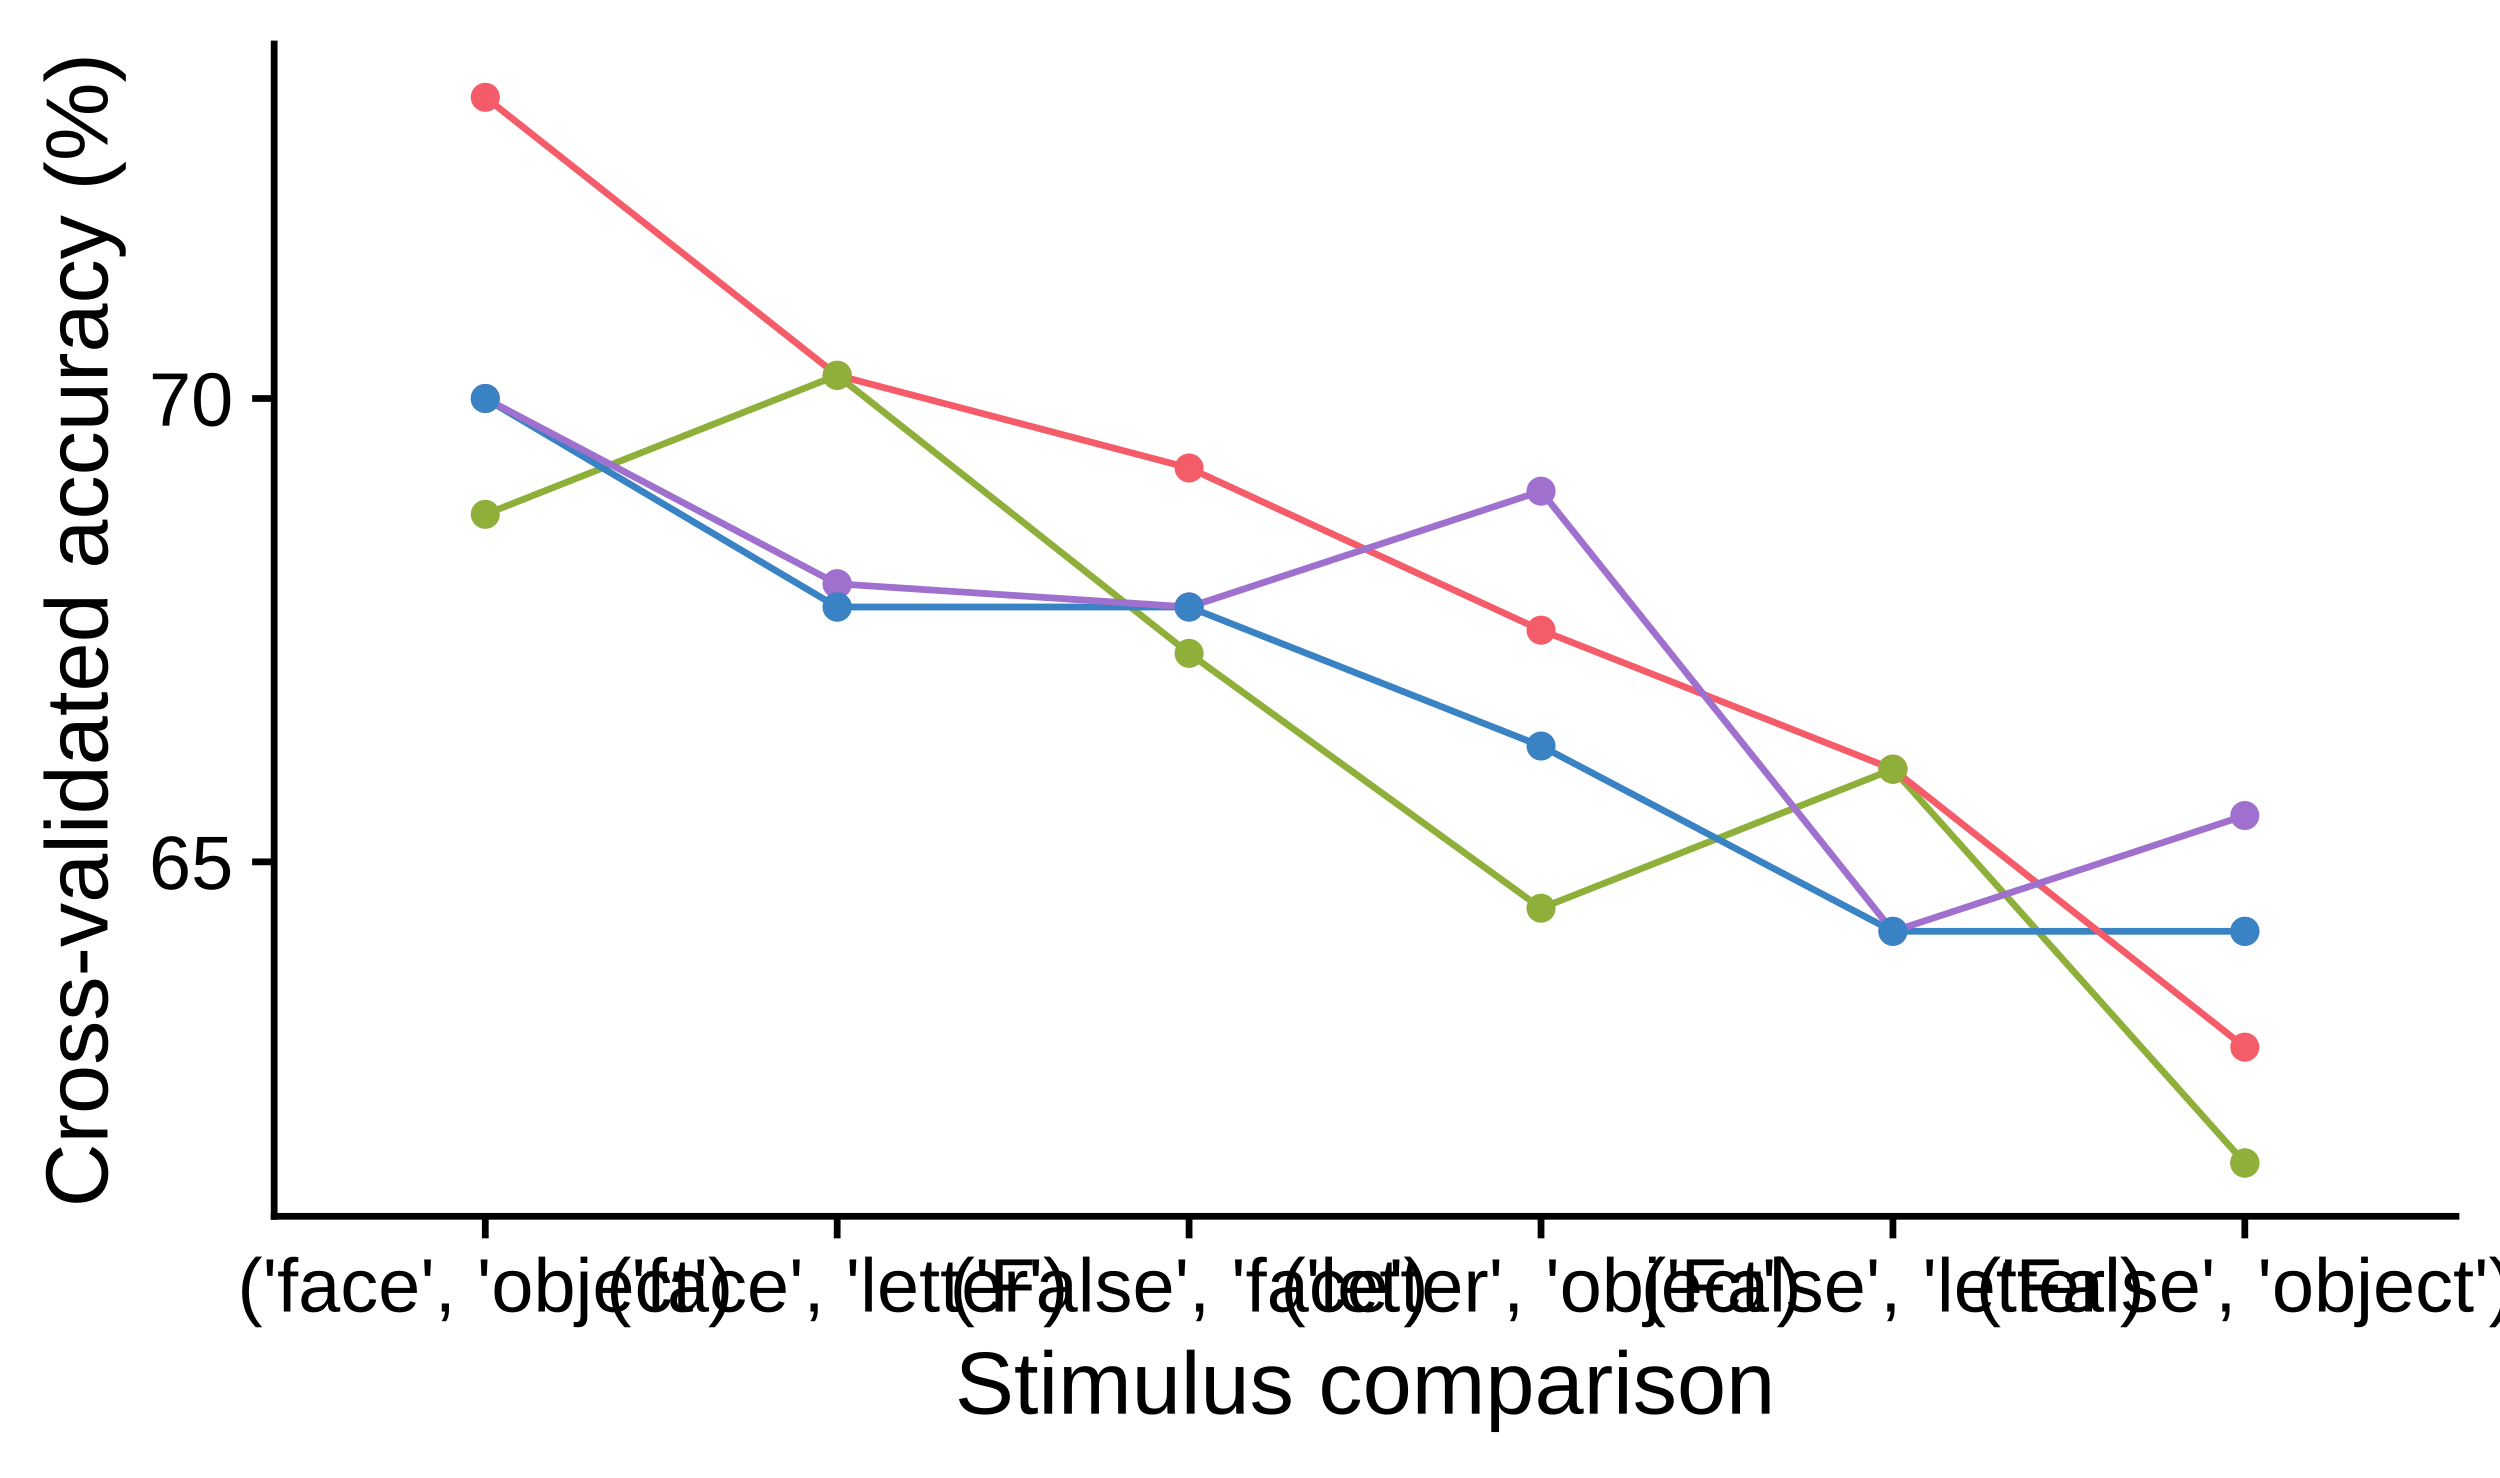
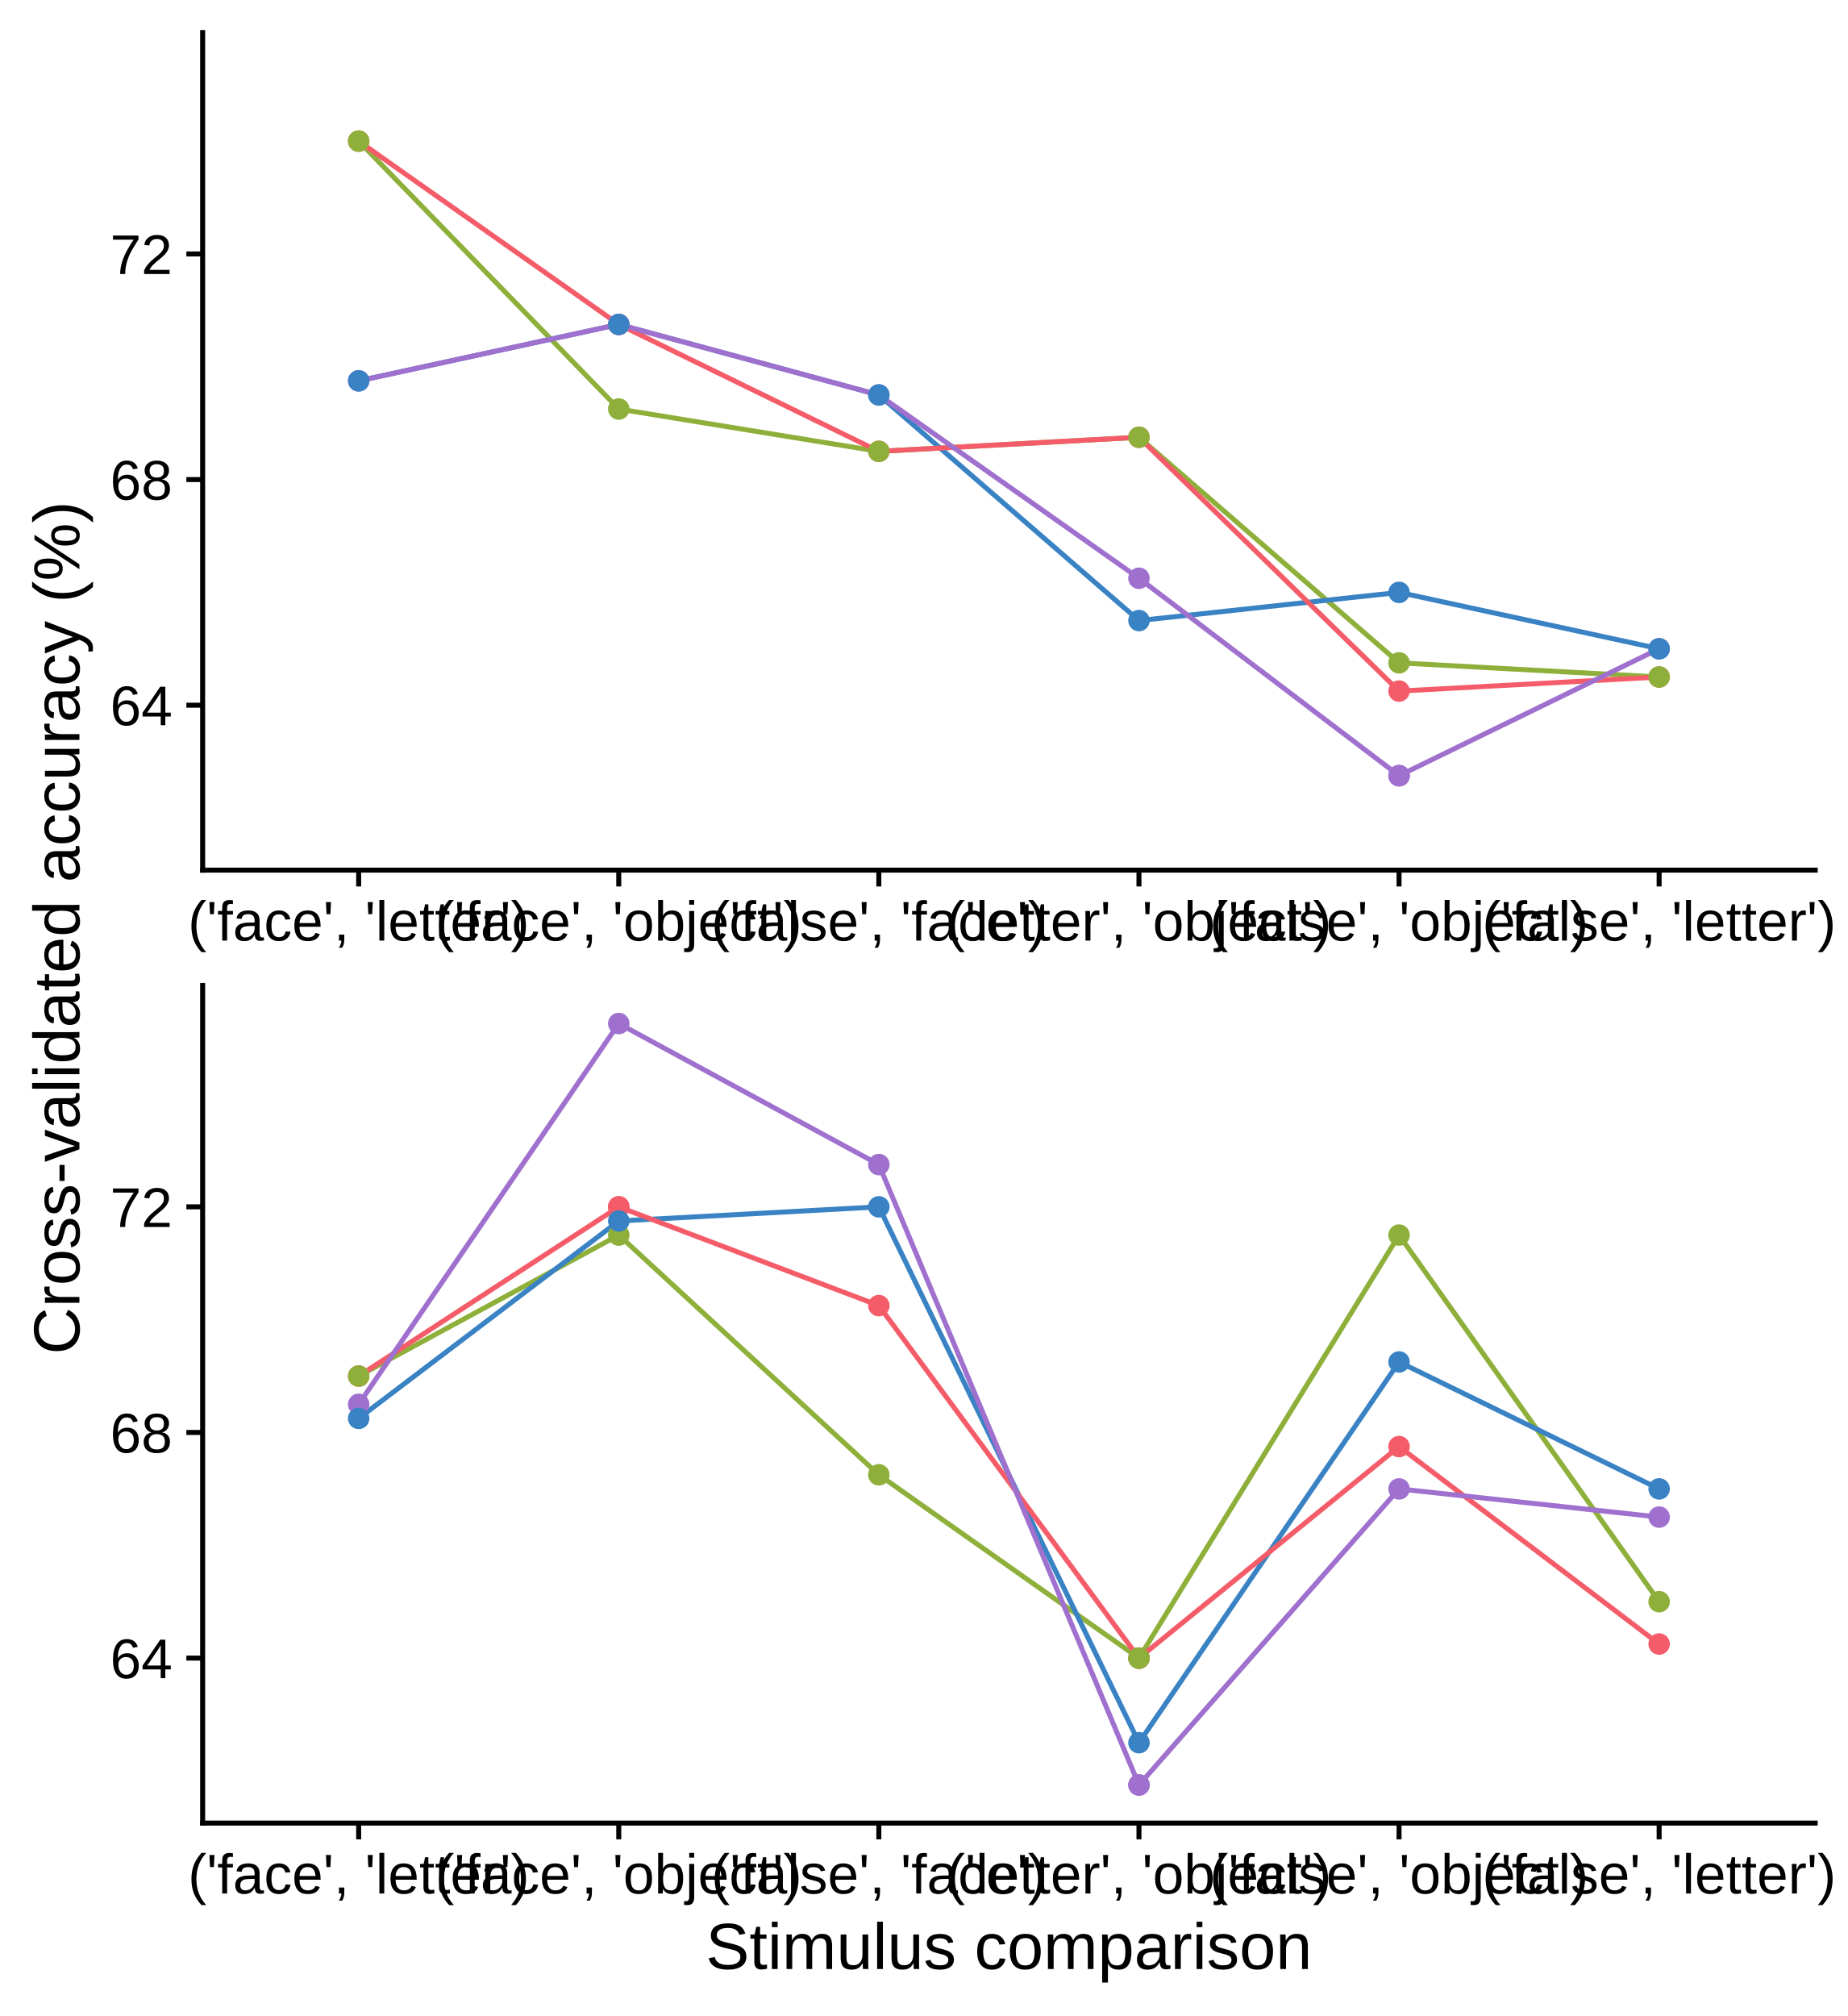
- <svg xmlns="http://www.w3.org/2000/svg" class="svglite" width="396.00pt" height="234.00pt" viewBox="0 0 396.00 234.00">
+ <svg xmlns="http://www.w3.org/2000/svg" class="svglite" width="396.00pt" height="432.00pt" viewBox="0 0 396.00 432.00">
  <defs>
    <style type="text/css">
    .svglite line, .svglite polyline, .svglite polygon, .svglite path, .svglite rect, .svglite circle {
      fill: none;
      stroke: #000000;
      stroke-linecap: round;
      stroke-linejoin: round;
      stroke-miterlimit: 10.00;
    }
    .svglite text {
      white-space: pre;
    }
  </style>
  </defs>
  <rect width="100%" height="100%" style="stroke: none; fill: none;" />
  <defs>
-     <clipPath id="cpMC4wMHwzOTYuMDB8MC4wMHwyMzQuMDA=">
-       <rect x="0.00" y="0.00" width="396.00" height="234.00" />
+     <clipPath id="cpMC4wMHwzOTYuMDB8MC4wMHw0MzIuMDA=">
+       <rect x="0.00" y="0.00" width="396.00" height="432.00" />
    </clipPath>
  </defs>
-   <g clip-path="url(#cpMC4wMHwzOTYuMDB8MC4wMHwyMzQuMDA=)">
+   <g clip-path="url(#cpMC4wMHwzOTYuMDB8MC4wMHw0MzIuMDA=)">
</g>
  <defs>
-     <clipPath id="cpNDMuNDN8Mzg5LjAzfDYuOTd8MTkyLjY2">
-       <rect x="43.43" y="6.97" width="345.60" height="185.69" />
+     <clipPath id="cpNDMuNDN8Mzg5LjAzfDYuOTd8MTg2LjQ2">
+       <rect x="43.43" y="6.97" width="345.60" height="179.49" />
    </clipPath>
  </defs>
-   <g clip-path="url(#cpNDMuNDN8Mzg5LjAzfDYuOTd8MTkyLjY2)">
-     <polyline points="76.87,81.47 132.61,59.45 188.35,103.49 244.10,143.86 299.84,121.84 355.58,184.22 355.58,184.22 " style="stroke-width: 1.07; stroke: #8EB03A; stroke-linecap: butt;" />
-     <polyline points="76.87,63.12 132.61,96.15 132.61,96.15 188.35,96.15 244.10,118.17 299.84,147.52 355.58,147.52 355.58,147.52 " style="stroke-width: 1.07; stroke: #3982C4; stroke-linecap: butt;" />
-     <polyline points="76.87,15.41 132.61,59.45 188.35,74.13 244.10,99.82 299.84,121.84 355.58,165.87 " style="stroke-width: 1.07; stroke: #F55C69; stroke-linecap: butt;" />
-     <polyline points="76.87,63.12 132.61,92.48 132.61,92.48 188.35,96.15 244.10,77.80 299.84,147.52 355.58,129.18 " style="stroke-width: 1.07; stroke: #9F70CE; stroke-linecap: butt;" />
-     <circle cx="244.10" cy="99.82" r="1.95" style="stroke-width: 0.71; stroke: #F55C69; fill: #F55C69;" />
-     <circle cx="299.84" cy="121.84" r="1.95" style="stroke-width: 0.71; stroke: #F55C69; fill: #F55C69;" />
-     <circle cx="132.61" cy="59.45" r="1.95" style="stroke-width: 0.71; stroke: #F55C69; fill: #F55C69;" />
-     <circle cx="188.35" cy="74.13" r="1.95" style="stroke-width: 0.71; stroke: #F55C69; fill: #F55C69;" />
-     <circle cx="76.87" cy="15.41" r="1.95" style="stroke-width: 0.71; stroke: #F55C69; fill: #F55C69;" />
-     <circle cx="355.58" cy="165.87" r="1.95" style="stroke-width: 0.71; stroke: #F55C69; fill: #F55C69;" />
-     <circle cx="355.58" cy="184.22" r="1.95" style="stroke-width: 0.71; stroke: #8EB03A; fill: #8EB03A;" />
-     <circle cx="76.87" cy="81.47" r="1.95" style="stroke-width: 0.71; stroke: #8EB03A; fill: #8EB03A;" />
-     <circle cx="299.84" cy="121.84" r="1.95" style="stroke-width: 0.71; stroke: #8EB03A; fill: #8EB03A;" />
-     <circle cx="132.61" cy="59.45" r="1.95" style="stroke-width: 0.71; stroke: #8EB03A; fill: #8EB03A;" />
-     <circle cx="188.35" cy="103.49" r="1.95" style="stroke-width: 0.71; stroke: #8EB03A; fill: #8EB03A;" />
-     <circle cx="355.58" cy="184.22" r="1.95" style="stroke-width: 0.71; stroke: #8EB03A; fill: #8EB03A;" />
-     <circle cx="244.10" cy="143.86" r="1.95" style="stroke-width: 0.71; stroke: #8EB03A; fill: #8EB03A;" />
-     <circle cx="299.84" cy="147.52" r="1.95" style="stroke-width: 0.71; stroke: #9F70CE; fill: #9F70CE;" />
-     <circle cx="355.58" cy="129.18" r="1.95" style="stroke-width: 0.71; stroke: #9F70CE; fill: #9F70CE;" />
-     <circle cx="244.10" cy="77.80" r="1.95" style="stroke-width: 0.71; stroke: #9F70CE; fill: #9F70CE;" />
-     <circle cx="132.61" cy="92.48" r="1.95" style="stroke-width: 0.71; stroke: #9F70CE; fill: #9F70CE;" />
-     <circle cx="132.61" cy="92.48" r="1.95" style="stroke-width: 0.71; stroke: #9F70CE; fill: #9F70CE;" />
-     <circle cx="188.35" cy="96.15" r="1.95" style="stroke-width: 0.71; stroke: #9F70CE; fill: #9F70CE;" />
-     <circle cx="76.87" cy="63.12" r="1.95" style="stroke-width: 0.71; stroke: #9F70CE; fill: #9F70CE;" />
-     <circle cx="299.84" cy="147.52" r="1.95" style="stroke-width: 0.71; stroke: #3982C4; fill: #3982C4;" />
-     <circle cx="132.61" cy="96.15" r="1.95" style="stroke-width: 0.71; stroke: #3982C4; fill: #3982C4;" />
-     <circle cx="244.10" cy="118.17" r="1.95" style="stroke-width: 0.71; stroke: #3982C4; fill: #3982C4;" />
-     <circle cx="188.35" cy="96.15" r="1.95" style="stroke-width: 0.71; stroke: #3982C4; fill: #3982C4;" />
-     <circle cx="132.61" cy="96.15" r="1.95" style="stroke-width: 0.71; stroke: #3982C4; fill: #3982C4;" />
-     <circle cx="355.58" cy="147.52" r="1.95" style="stroke-width: 0.71; stroke: #3982C4; fill: #3982C4;" />
-     <circle cx="355.58" cy="147.52" r="1.95" style="stroke-width: 0.71; stroke: #3982C4; fill: #3982C4;" />
-     <circle cx="76.87" cy="63.12" r="1.95" style="stroke-width: 0.71; stroke: #3982C4; fill: #3982C4;" />
+   <g clip-path="url(#cpNDMuNDN8Mzg5LjAzfDYuOTd8MTg2LjQ2)">
+     <polyline points="76.87,30.24 132.61,87.65 188.35,96.72 244.10,93.70 299.84,142.04 355.58,145.07 " style="stroke-width: 1.07; stroke: #8EB03A; stroke-linecap: butt;" />
+     <polyline points="76.87,81.61 132.61,69.52 188.35,84.63 244.10,132.98 299.84,126.94 355.58,139.02 " style="stroke-width: 1.07; stroke: #3982C4; stroke-linecap: butt;" />
+     <polyline points="76.87,30.24 132.61,69.52 188.35,96.72 244.10,93.70 299.84,148.09 355.58,145.07 " style="stroke-width: 1.07; stroke: #F55C69; stroke-linecap: butt;" />
+     <polyline points="76.87,81.61 132.61,69.52 188.35,84.63 244.10,123.91 299.84,166.22 299.84,166.22 299.84,166.22 355.58,139.02 " style="stroke-width: 1.07; stroke: #9F70CE; stroke-linecap: butt;" />
+     <circle cx="299.84" cy="148.09" r="1.95" style="stroke-width: 0.71; stroke: #F55C69; fill: #F55C69;" />
+     <circle cx="188.35" cy="96.72" r="1.95" style="stroke-width: 0.71; stroke: #F55C69; fill: #F55C69;" />
+     <circle cx="355.58" cy="145.07" r="1.95" style="stroke-width: 0.71; stroke: #F55C69; fill: #F55C69;" />
+     <circle cx="244.10" cy="93.70" r="1.95" style="stroke-width: 0.71; stroke: #F55C69; fill: #F55C69;" />
+     <circle cx="76.87" cy="30.24" r="1.95" style="stroke-width: 0.71; stroke: #F55C69; fill: #F55C69;" />
+     <circle cx="132.61" cy="69.52" r="1.95" style="stroke-width: 0.71; stroke: #F55C69; fill: #F55C69;" />
+     <circle cx="188.35" cy="96.72" r="1.95" style="stroke-width: 0.71; stroke: #8EB03A; fill: #8EB03A;" />
+     <circle cx="355.58" cy="145.07" r="1.95" style="stroke-width: 0.71; stroke: #8EB03A; fill: #8EB03A;" />
+     <circle cx="244.10" cy="93.70" r="1.95" style="stroke-width: 0.71; stroke: #8EB03A; fill: #8EB03A;" />
+     <circle cx="76.87" cy="30.24" r="1.95" style="stroke-width: 0.71; stroke: #8EB03A; fill: #8EB03A;" />
+     <circle cx="132.61" cy="87.65" r="1.95" style="stroke-width: 0.71; stroke: #8EB03A; fill: #8EB03A;" />
+     <circle cx="299.84" cy="142.04" r="1.95" style="stroke-width: 0.71; stroke: #8EB03A; fill: #8EB03A;" />
+     <circle cx="355.58" cy="139.02" r="1.95" style="stroke-width: 0.71; stroke: #9F70CE; fill: #9F70CE;" />
+     <circle cx="244.10" cy="123.91" r="1.95" style="stroke-width: 0.71; stroke: #9F70CE; fill: #9F70CE;" />
+     <circle cx="299.84" cy="166.22" r="1.95" style="stroke-width: 0.71; stroke: #9F70CE; fill: #9F70CE;" />
+     <circle cx="299.84" cy="166.22" r="1.95" style="stroke-width: 0.71; stroke: #9F70CE; fill: #9F70CE;" />
+     <circle cx="76.87" cy="81.61" r="1.95" style="stroke-width: 0.71; stroke: #9F70CE; fill: #9F70CE;" />
+     <circle cx="132.61" cy="69.52" r="1.95" style="stroke-width: 0.71; stroke: #9F70CE; fill: #9F70CE;" />
+     <circle cx="188.35" cy="84.63" r="1.95" style="stroke-width: 0.71; stroke: #9F70CE; fill: #9F70CE;" />
+     <circle cx="299.84" cy="166.22" r="1.95" style="stroke-width: 0.71; stroke: #9F70CE; fill: #9F70CE;" />
+     <circle cx="355.58" cy="139.02" r="1.95" style="stroke-width: 0.71; stroke: #3982C4; fill: #3982C4;" />
+     <circle cx="244.10" cy="132.98" r="1.95" style="stroke-width: 0.71; stroke: #3982C4; fill: #3982C4;" />
+     <circle cx="299.84" cy="126.94" r="1.95" style="stroke-width: 0.71; stroke: #3982C4; fill: #3982C4;" />
+     <circle cx="76.87" cy="81.61" r="1.95" style="stroke-width: 0.71; stroke: #3982C4; fill: #3982C4;" />
+     <circle cx="132.61" cy="69.52" r="1.95" style="stroke-width: 0.71; stroke: #3982C4; fill: #3982C4;" />
+     <circle cx="188.35" cy="84.63" r="1.95" style="stroke-width: 0.71; stroke: #3982C4; fill: #3982C4;" />
  </g>
-   <g clip-path="url(#cpMC4wMHwzOTYuMDB8MC4wMHwyMzQuMDA=)">
-     <polyline points="43.43,192.66 43.43,6.97 " style="stroke-width: 1.07; stroke-linecap: square;" />
-     <text x="36.95" y="140.82" text-anchor="end" style="font-size: 12.00px; font-family: &quot;Arial&quot;;" textLength="13.35px" lengthAdjust="spacingAndGlyphs">65</text>
-     <text x="36.95" y="67.43" text-anchor="end" style="font-size: 12.00px; font-family: &quot;Arial&quot;;" textLength="13.35px" lengthAdjust="spacingAndGlyphs">70</text>
-     <polyline points="39.94,136.52 43.43,136.52 " style="stroke-width: 1.07; stroke-linecap: butt;" />
-     <polyline points="39.94,63.12 43.43,63.12 " style="stroke-width: 1.07; stroke-linecap: butt;" />
-     <polyline points="43.43,192.66 389.03,192.66 " style="stroke-width: 1.07; stroke-linecap: square;" />
-     <polyline points="76.87,196.15 76.87,192.66 " style="stroke-width: 1.07; stroke-linecap: butt;" />
-     <polyline points="132.61,196.15 132.61,192.66 " style="stroke-width: 1.07; stroke-linecap: butt;" />
-     <polyline points="188.35,196.15 188.35,192.66 " style="stroke-width: 1.07; stroke-linecap: butt;" />
-     <polyline points="244.10,196.15 244.10,192.66 " style="stroke-width: 1.07; stroke-linecap: butt;" />
-     <polyline points="299.84,196.15 299.84,192.66 " style="stroke-width: 1.07; stroke-linecap: butt;" />
-     <polyline points="355.58,196.15 355.58,192.66 " style="stroke-width: 1.07; stroke-linecap: butt;" />
-     <text x="76.87" y="207.75" text-anchor="middle" style="font-size: 12.00px; font-family: &quot;Arial&quot;;" textLength="78.52px" lengthAdjust="spacingAndGlyphs">('face', 'object')</text>
-     <text x="132.61" y="207.75" text-anchor="middle" style="font-size: 12.00px; font-family: &quot;Arial&quot;;" textLength="73.17px" lengthAdjust="spacingAndGlyphs">('face', 'letter')</text>
-     <text x="188.35" y="207.75" text-anchor="middle" style="font-size: 12.00px; font-family: &quot;Arial&quot;;" textLength="75.84px" lengthAdjust="spacingAndGlyphs">('False', 'face')</text>
-     <text x="244.10" y="207.75" text-anchor="middle" style="font-size: 12.00px; font-family: &quot;Arial&quot;;" textLength="82.51px" lengthAdjust="spacingAndGlyphs">('letter', 'object')</text>
-     <text x="299.84" y="207.75" text-anchor="middle" style="font-size: 12.00px; font-family: &quot;Arial&quot;;" textLength="79.83px" lengthAdjust="spacingAndGlyphs">('False', 'letter')</text>
-     <text x="355.58" y="207.75" text-anchor="middle" style="font-size: 12.00px; font-family: &quot;Arial&quot;;" textLength="85.18px" lengthAdjust="spacingAndGlyphs">('False', 'object')</text>
-     <text x="216.23" y="223.93" text-anchor="middle" style="font-size: 14.00px; font-family: &quot;Arial&quot;;" textLength="129.92px" lengthAdjust="spacingAndGlyphs">Stimulus comparison</text>
-     <text transform="translate(17.02,99.82) rotate(-90)" text-anchor="middle" style="font-size: 14.00px; font-family: &quot;Arial&quot;;" textLength="182.81px" lengthAdjust="spacingAndGlyphs">Cross-validated accuracy (%)</text>
+   <g clip-path="url(#cpMC4wMHwzOTYuMDB8MC4wMHw0MzIuMDA=)">
+ </g>
+   <defs>
+     <clipPath id="cpNDMuNDN8Mzg5LjAzfDIxMS4xN3wzOTAuNjY=">
+       <rect x="43.43" y="211.17" width="345.60" height="179.49" />
+     </clipPath>
+   </defs>
+   <g clip-path="url(#cpNDMuNDN8Mzg5LjAzfDIxMS4xN3wzOTAuNjY=)">
+     <polyline points="76.87,294.87 132.61,264.66 188.35,316.03 244.10,355.31 244.10,355.31 299.84,264.66 355.58,343.22 " style="stroke-width: 1.07; stroke: #8EB03A; stroke-linecap: butt;" />
+     <polyline points="76.87,303.94 132.61,261.64 188.35,258.61 244.10,373.44 299.84,291.85 355.58,319.05 " style="stroke-width: 1.07; stroke: #3982C4; stroke-linecap: butt;" />
+     <polyline points="76.87,294.87 132.61,258.61 132.61,258.61 188.35,279.77 244.10,355.31 244.10,355.31 299.84,309.98 355.58,352.29 " style="stroke-width: 1.07; stroke: #F55C69; stroke-linecap: butt;" />
+     <polyline points="76.87,300.92 132.61,219.33 188.35,249.55 244.10,382.50 244.10,382.50 299.84,319.05 355.58,325.09 " style="stroke-width: 1.07; stroke: #9F70CE; stroke-linecap: butt;" />
+     <circle cx="132.61" cy="258.61" r="1.95" style="stroke-width: 0.71; stroke: #F55C69; fill: #F55C69;" />
+     <circle cx="132.61" cy="258.61" r="1.95" style="stroke-width: 0.71; stroke: #F55C69; fill: #F55C69;" />
+     <circle cx="355.58" cy="352.29" r="1.95" style="stroke-width: 0.71; stroke: #F55C69; fill: #F55C69;" />
+     <circle cx="299.84" cy="309.98" r="1.95" style="stroke-width: 0.71; stroke: #F55C69; fill: #F55C69;" />
+     <circle cx="188.35" cy="279.77" r="1.95" style="stroke-width: 0.71; stroke: #F55C69; fill: #F55C69;" />
+     <circle cx="76.87" cy="294.87" r="1.95" style="stroke-width: 0.71; stroke: #F55C69; fill: #F55C69;" />
+     <circle cx="244.10" cy="355.31" r="1.95" style="stroke-width: 0.71; stroke: #F55C69; fill: #F55C69;" />
+     <circle cx="244.10" cy="355.31" r="1.95" style="stroke-width: 0.71; stroke: #F55C69; fill: #F55C69;" />
+     <circle cx="188.35" cy="316.03" r="1.95" style="stroke-width: 0.71; stroke: #8EB03A; fill: #8EB03A;" />
+     <circle cx="299.84" cy="264.66" r="1.95" style="stroke-width: 0.71; stroke: #8EB03A; fill: #8EB03A;" />
+     <circle cx="355.58" cy="343.22" r="1.95" style="stroke-width: 0.71; stroke: #8EB03A; fill: #8EB03A;" />
+     <circle cx="132.61" cy="264.66" r="1.95" style="stroke-width: 0.71; stroke: #8EB03A; fill: #8EB03A;" />
+     <circle cx="76.87" cy="294.87" r="1.95" style="stroke-width: 0.71; stroke: #8EB03A; fill: #8EB03A;" />
+     <circle cx="244.10" cy="355.31" r="1.95" style="stroke-width: 0.71; stroke: #8EB03A; fill: #8EB03A;" />
+     <circle cx="244.10" cy="355.31" r="1.95" style="stroke-width: 0.71; stroke: #8EB03A; fill: #8EB03A;" />
+     <circle cx="355.58" cy="325.09" r="1.95" style="stroke-width: 0.71; stroke: #9F70CE; fill: #9F70CE;" />
+     <circle cx="244.10" cy="382.50" r="1.95" style="stroke-width: 0.71; stroke: #9F70CE; fill: #9F70CE;" />
+     <circle cx="244.10" cy="382.50" r="1.95" style="stroke-width: 0.71; stroke: #9F70CE; fill: #9F70CE;" />
+     <circle cx="188.35" cy="249.55" r="1.95" style="stroke-width: 0.71; stroke: #9F70CE; fill: #9F70CE;" />
+     <circle cx="132.61" cy="219.33" r="1.95" style="stroke-width: 0.71; stroke: #9F70CE; fill: #9F70CE;" />
+     <circle cx="76.87" cy="300.92" r="1.95" style="stroke-width: 0.71; stroke: #9F70CE; fill: #9F70CE;" />
+     <circle cx="299.84" cy="319.05" r="1.95" style="stroke-width: 0.71; stroke: #9F70CE; fill: #9F70CE;" />
+     <circle cx="188.35" cy="258.61" r="1.95" style="stroke-width: 0.71; stroke: #3982C4; fill: #3982C4;" />
+     <circle cx="244.10" cy="373.44" r="1.95" style="stroke-width: 0.71; stroke: #3982C4; fill: #3982C4;" />
+     <circle cx="76.87" cy="303.94" r="1.95" style="stroke-width: 0.71; stroke: #3982C4; fill: #3982C4;" />
+     <circle cx="132.61" cy="261.64" r="1.95" style="stroke-width: 0.71; stroke: #3982C4; fill: #3982C4;" />
+     <circle cx="355.58" cy="319.05" r="1.95" style="stroke-width: 0.71; stroke: #3982C4; fill: #3982C4;" />
+     <circle cx="299.84" cy="291.85" r="1.95" style="stroke-width: 0.71; stroke: #3982C4; fill: #3982C4;" />
+   </g>
+   <g clip-path="url(#cpMC4wMHwzOTYuMDB8MC4wMHw0MzIuMDA=)">
+ </g>
+   <defs>
+     <clipPath id="cpMzg5LjAzfDM4OS4wM3w2Ljk3fDE4Ni40Ng==">
+       <rect x="389.03" y="6.97" width="0.00" height="179.49" />
+     </clipPath>
+   </defs>
+   <g clip-path="url(#cpMzg5LjAzfDM4OS4wM3w2Ljk3fDE4Ni40Ng==)">
+ </g>
+   <g clip-path="url(#cpMC4wMHwzOTYuMDB8MC4wMHw0MzIuMDA=)">
+ </g>
+   <defs>
+     <clipPath id="cpMzg5LjAzfDM4OS4wM3wyMTEuMTd8MzkwLjY2">
+       <rect x="389.03" y="211.17" width="0.00" height="179.49" />
+     </clipPath>
+   </defs>
+   <g clip-path="url(#cpMzg5LjAzfDM4OS4wM3wyMTEuMTd8MzkwLjY2)">
+ </g>
+   <g clip-path="url(#cpMC4wMHwzOTYuMDB8MC4wMHw0MzIuMDA=)">
+     <polyline points="43.43,390.66 389.03,390.66 " style="stroke-width: 1.07; stroke-linecap: square;" />
+     <polyline points="76.87,394.15 76.87,390.66 " style="stroke-width: 1.07; stroke-linecap: butt;" />
+     <polyline points="132.61,394.15 132.61,390.66 " style="stroke-width: 1.07; stroke-linecap: butt;" />
+     <polyline points="188.35,394.15 188.35,390.66 " style="stroke-width: 1.07; stroke-linecap: butt;" />
+     <polyline points="244.10,394.15 244.10,390.66 " style="stroke-width: 1.07; stroke-linecap: butt;" />
+     <polyline points="299.84,394.15 299.84,390.66 " style="stroke-width: 1.07; stroke-linecap: butt;" />
+     <polyline points="355.58,394.15 355.58,390.66 " style="stroke-width: 1.07; stroke-linecap: butt;" />
+     <text x="76.87" y="405.75" text-anchor="middle" style="font-size: 12.00px; font-family: &quot;Arial&quot;;" textLength="73.17px" lengthAdjust="spacingAndGlyphs">('face', 'letter')</text>
+     <text x="132.61" y="405.75" text-anchor="middle" style="font-size: 12.00px; font-family: &quot;Arial&quot;;" textLength="78.52px" lengthAdjust="spacingAndGlyphs">('face', 'object')</text>
+     <text x="188.35" y="405.75" text-anchor="middle" style="font-size: 12.00px; font-family: &quot;Arial&quot;;" textLength="71.84px" lengthAdjust="spacingAndGlyphs">('false', 'face')</text>
+     <text x="244.10" y="405.75" text-anchor="middle" style="font-size: 12.00px; font-family: &quot;Arial&quot;;" textLength="82.51px" lengthAdjust="spacingAndGlyphs">('letter', 'object')</text>
+     <text x="299.84" y="405.75" text-anchor="middle" style="font-size: 12.00px; font-family: &quot;Arial&quot;;" textLength="81.18px" lengthAdjust="spacingAndGlyphs">('false', 'object')</text>
+     <text x="355.58" y="405.75" text-anchor="middle" style="font-size: 12.00px; font-family: &quot;Arial&quot;;" textLength="75.84px" lengthAdjust="spacingAndGlyphs">('false', 'letter')</text>
+     <polyline points="43.43,186.46 43.43,6.97 " style="stroke-width: 1.07; stroke-linecap: square;" />
+     <text x="36.95" y="155.41" text-anchor="end" style="font-size: 12.00px; font-family: &quot;Arial&quot;;" textLength="13.35px" lengthAdjust="spacingAndGlyphs">64</text>
+     <text x="36.95" y="107.07" text-anchor="end" style="font-size: 12.00px; font-family: &quot;Arial&quot;;" textLength="13.35px" lengthAdjust="spacingAndGlyphs">68</text>
+     <text x="36.95" y="58.72" text-anchor="end" style="font-size: 12.00px; font-family: &quot;Arial&quot;;" textLength="13.35px" lengthAdjust="spacingAndGlyphs">72</text>
+     <polyline points="39.94,151.11 43.43,151.11 " style="stroke-width: 1.07; stroke-linecap: butt;" />
+     <polyline points="39.94,102.76 43.43,102.76 " style="stroke-width: 1.07; stroke-linecap: butt;" />
+     <polyline points="39.94,54.41 43.43,54.41 " style="stroke-width: 1.07; stroke-linecap: butt;" />
+     <polyline points="43.43,390.66 43.43,211.17 " style="stroke-width: 1.07; stroke-linecap: square;" />
+     <text x="36.95" y="359.61" text-anchor="end" style="font-size: 12.00px; font-family: &quot;Arial&quot;;" textLength="13.35px" lengthAdjust="spacingAndGlyphs">64</text>
+     <text x="36.95" y="311.27" text-anchor="end" style="font-size: 12.00px; font-family: &quot;Arial&quot;;" textLength="13.35px" lengthAdjust="spacingAndGlyphs">68</text>
+     <text x="36.95" y="262.92" text-anchor="end" style="font-size: 12.00px; font-family: &quot;Arial&quot;;" textLength="13.35px" lengthAdjust="spacingAndGlyphs">72</text>
+     <polyline points="39.94,355.31 43.43,355.31 " style="stroke-width: 1.07; stroke-linecap: butt;" />
+     <polyline points="39.94,306.96 43.43,306.96 " style="stroke-width: 1.07; stroke-linecap: butt;" />
+     <polyline points="39.94,258.61 43.43,258.61 " style="stroke-width: 1.07; stroke-linecap: butt;" />
+     <polyline points="43.43,186.46 389.03,186.46 " style="stroke-width: 1.07; stroke-linecap: square;" />
+     <polyline points="76.87,189.95 76.87,186.46 " style="stroke-width: 1.07; stroke-linecap: butt;" />
+     <polyline points="132.61,189.95 132.61,186.46 " style="stroke-width: 1.07; stroke-linecap: butt;" />
+     <polyline points="188.35,189.95 188.35,186.46 " style="stroke-width: 1.07; stroke-linecap: butt;" />
+     <polyline points="244.10,189.95 244.10,186.46 " style="stroke-width: 1.07; stroke-linecap: butt;" />
+     <polyline points="299.84,189.95 299.84,186.46 " style="stroke-width: 1.07; stroke-linecap: butt;" />
+     <polyline points="355.58,189.95 355.58,186.46 " style="stroke-width: 1.07; stroke-linecap: butt;" />
+     <text x="76.87" y="201.55" text-anchor="middle" style="font-size: 12.00px; font-family: &quot;Arial&quot;;" textLength="73.17px" lengthAdjust="spacingAndGlyphs">('face', 'letter')</text>
+     <text x="132.61" y="201.55" text-anchor="middle" style="font-size: 12.00px; font-family: &quot;Arial&quot;;" textLength="78.52px" lengthAdjust="spacingAndGlyphs">('face', 'object')</text>
+     <text x="188.35" y="201.55" text-anchor="middle" style="font-size: 12.00px; font-family: &quot;Arial&quot;;" textLength="71.84px" lengthAdjust="spacingAndGlyphs">('false', 'face')</text>
+     <text x="244.10" y="201.55" text-anchor="middle" style="font-size: 12.00px; font-family: &quot;Arial&quot;;" textLength="82.51px" lengthAdjust="spacingAndGlyphs">('letter', 'object')</text>
+     <text x="299.84" y="201.55" text-anchor="middle" style="font-size: 12.00px; font-family: &quot;Arial&quot;;" textLength="81.18px" lengthAdjust="spacingAndGlyphs">('false', 'object')</text>
+     <text x="355.58" y="201.55" text-anchor="middle" style="font-size: 12.00px; font-family: &quot;Arial&quot;;" textLength="75.84px" lengthAdjust="spacingAndGlyphs">('false', 'letter')</text>
+     <text x="216.23" y="421.93" text-anchor="middle" style="font-size: 14.00px; font-family: &quot;Arial&quot;;" textLength="129.92px" lengthAdjust="spacingAndGlyphs">Stimulus comparison</text>
+     <text transform="translate(17.02,198.82) rotate(-90)" text-anchor="middle" style="font-size: 14.00px; font-family: &quot;Arial&quot;;" textLength="182.81px" lengthAdjust="spacingAndGlyphs">Cross-validated accuracy (%)</text>
  </g>
</svg>
